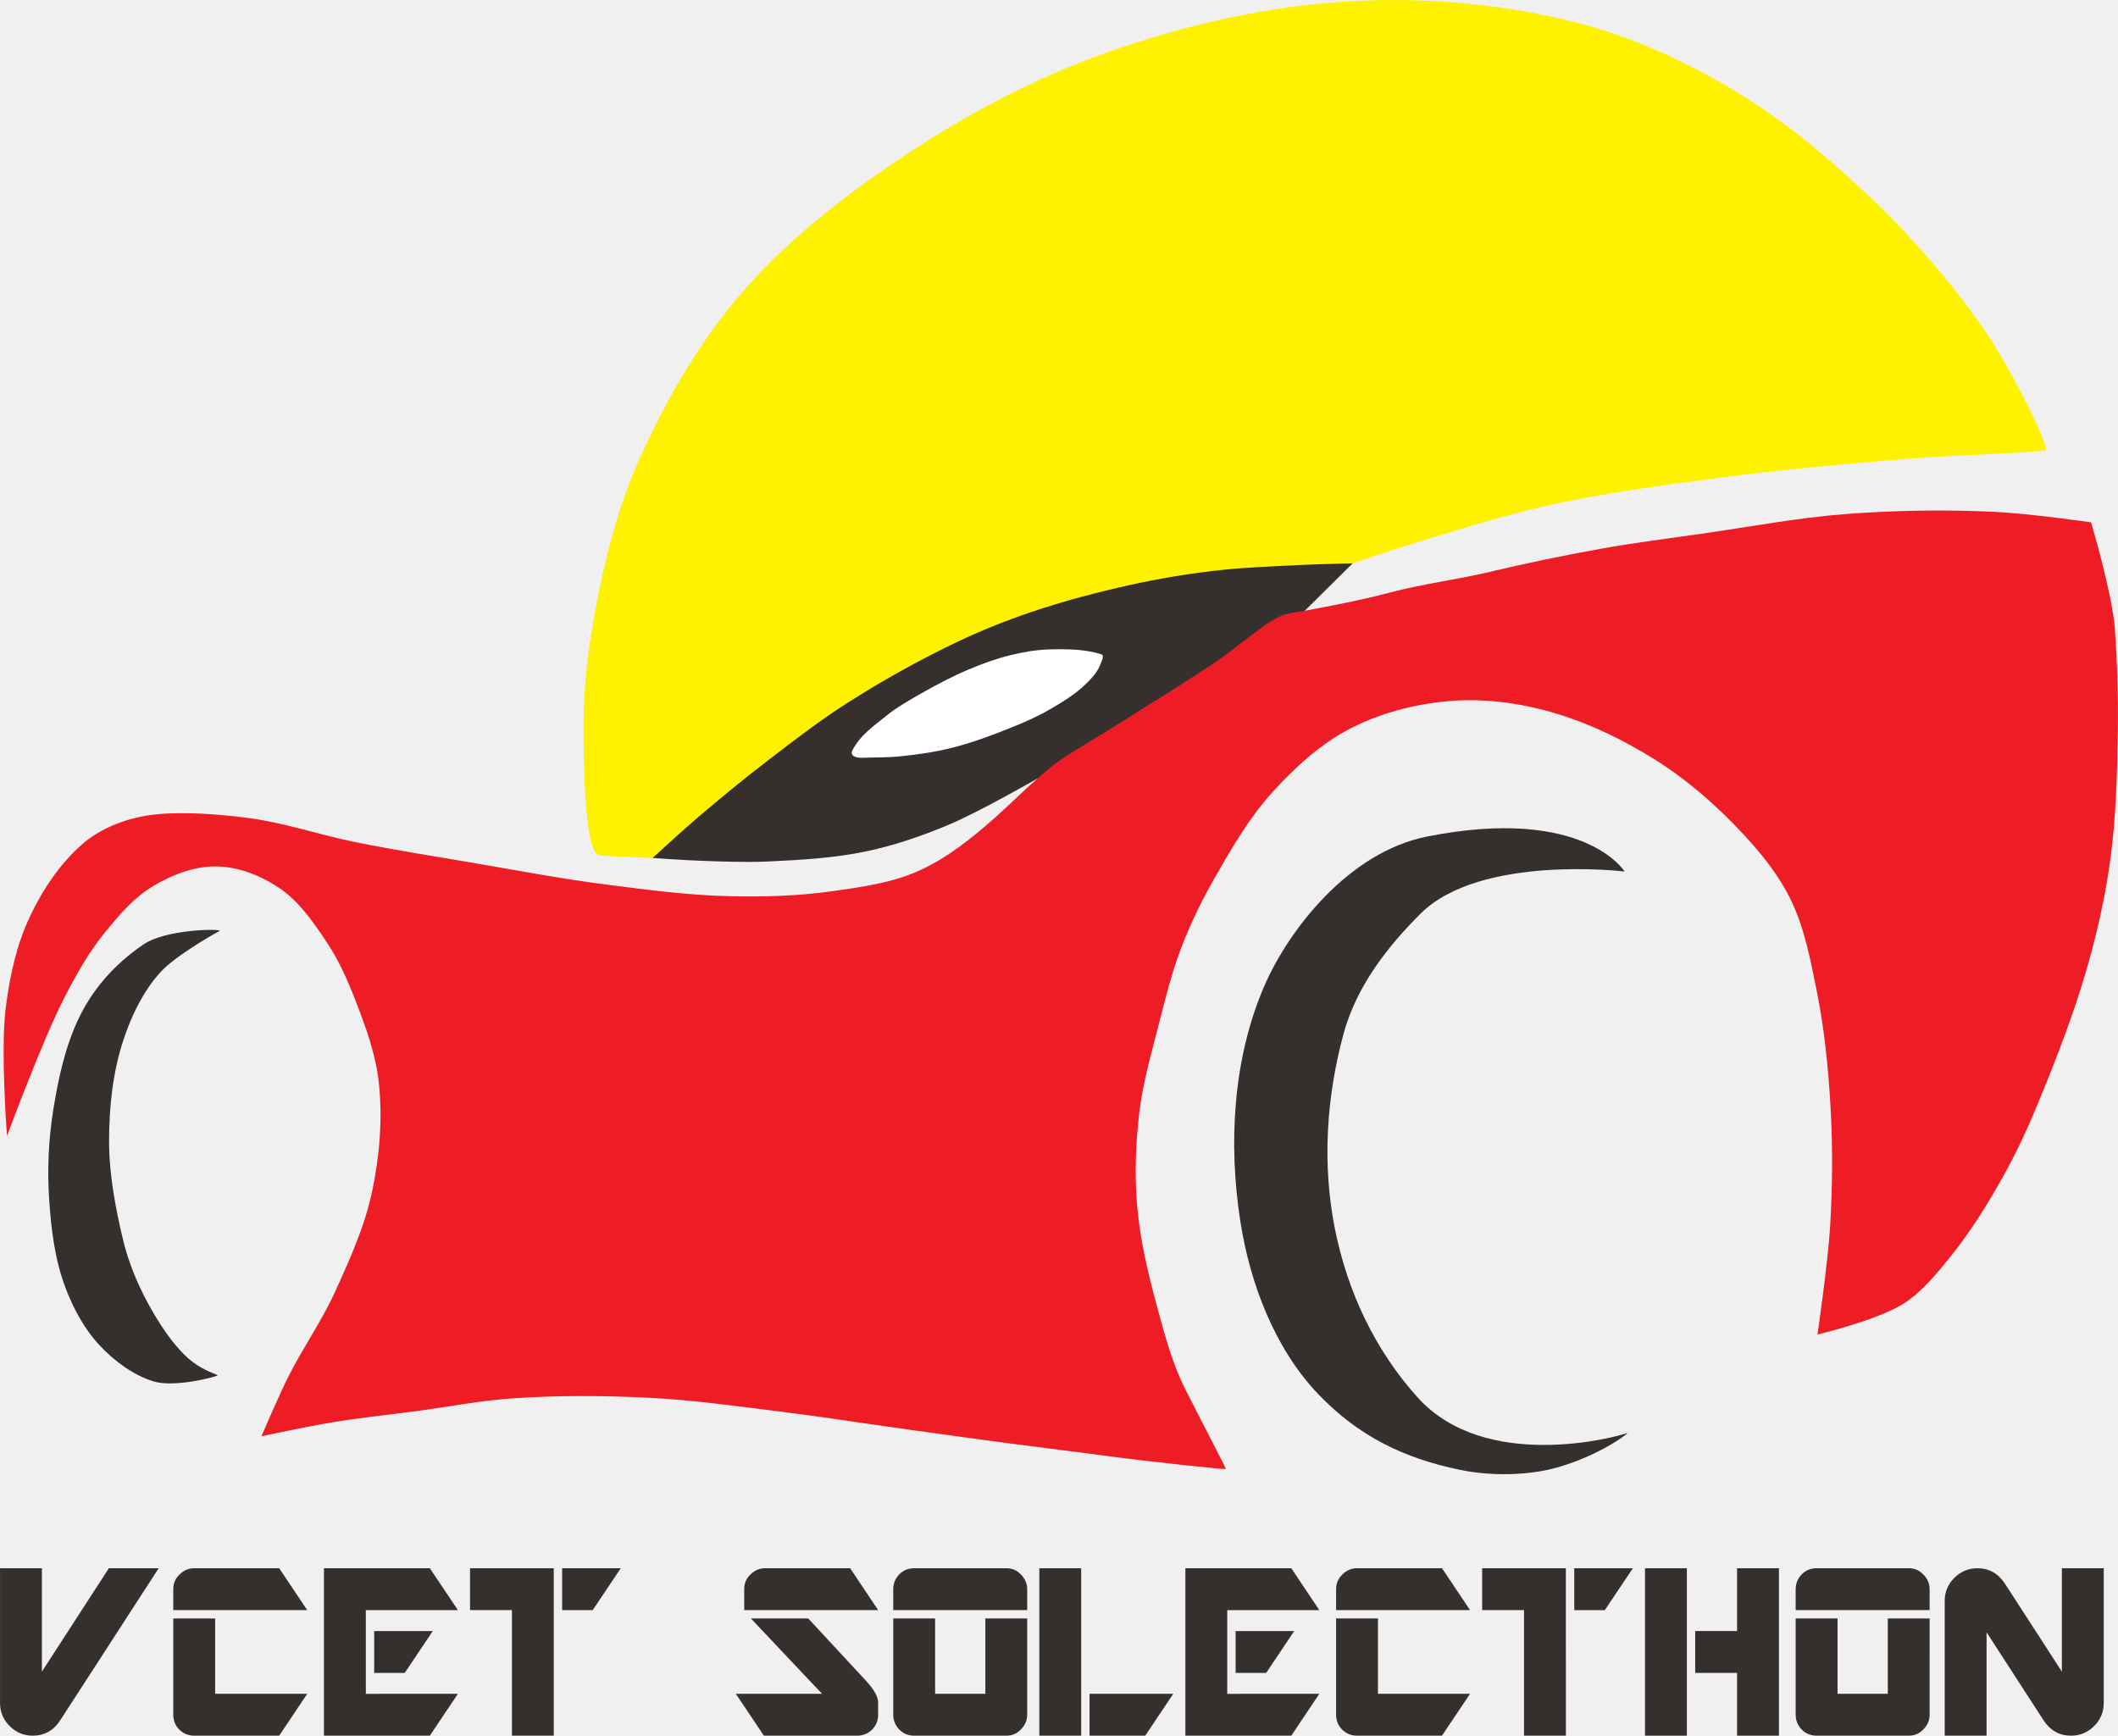
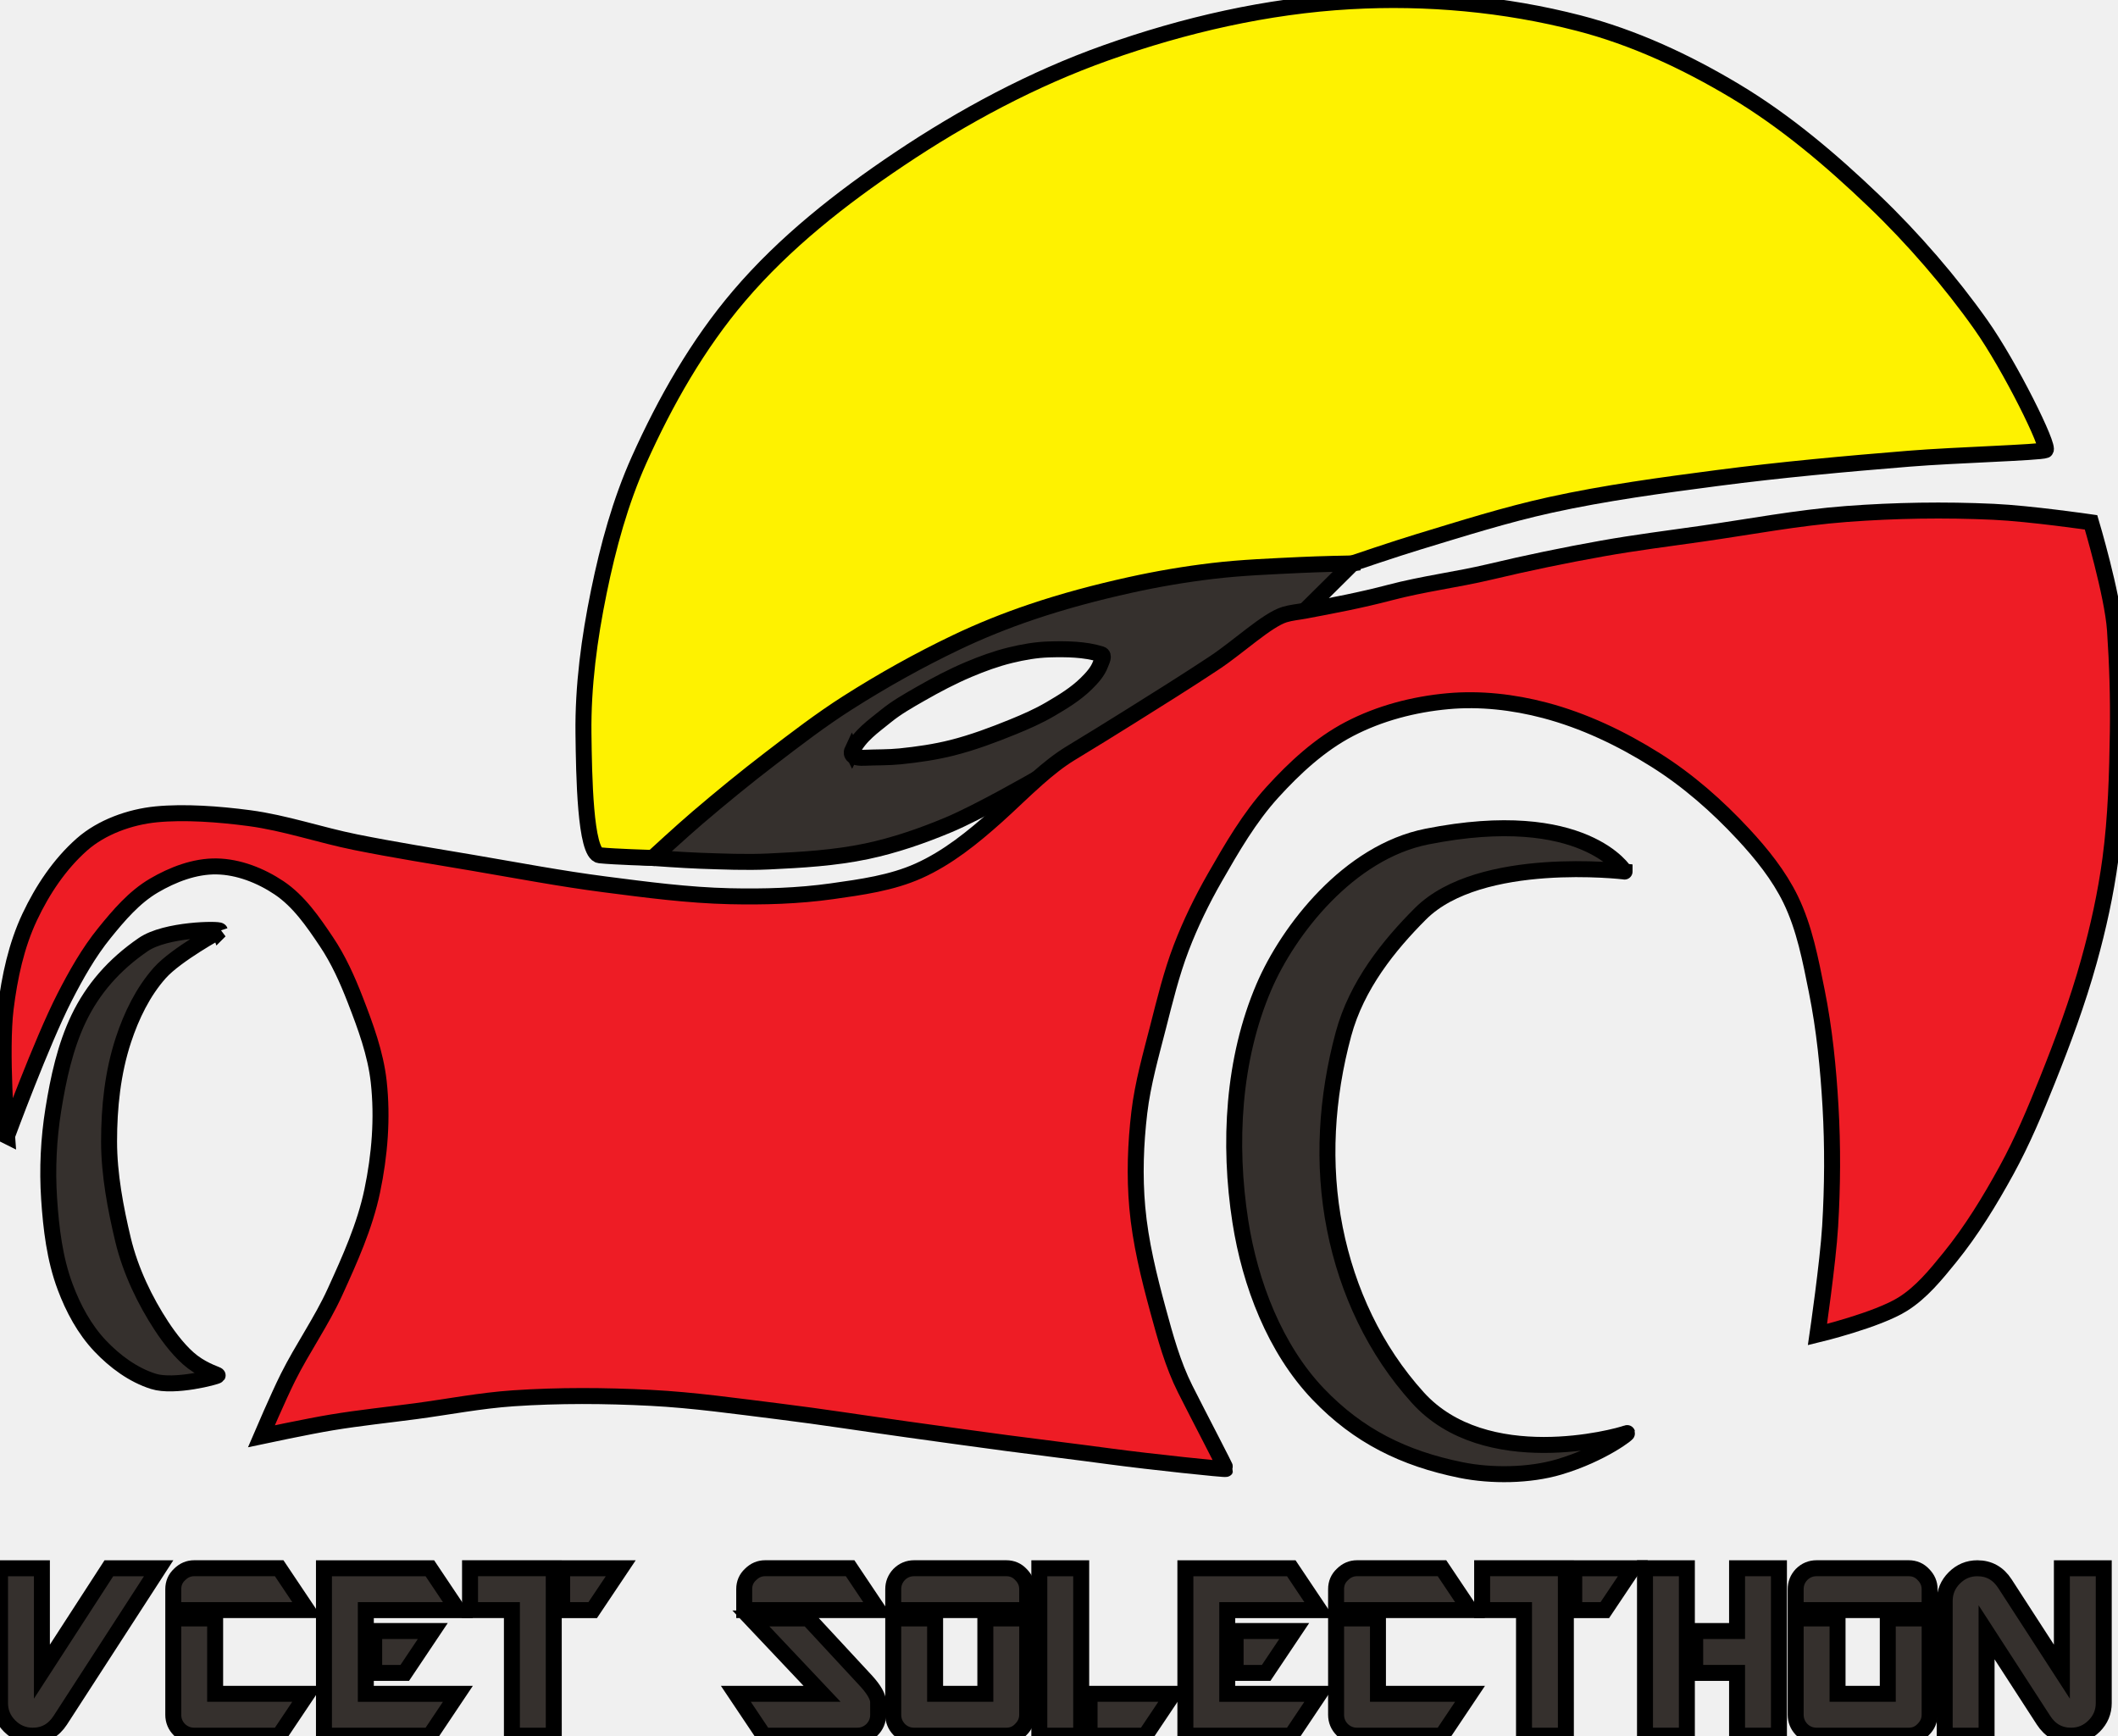
<svg xmlns="http://www.w3.org/2000/svg" width="79.559mm" height="65.194mm" viewBox="0 0 79.559 65.194" version="1.1" id="svg6879">
  <defs id="defs6873">
    <rect x="52.118" y="206.599" width="81.25" height="10.156" id="rect6907" />
  </defs>
  <g id="layer1">
-     <path style="display:inline;mix-blend-mode:normal;fill:#fef200;fill-opacity:1;fill-rule:nonzero;stroke:#000000;stroke-width:0;stroke-linecap:butt;stroke-linejoin:miter;stroke-miterlimit:4;stroke-dasharray:none;stroke-opacity:1" d="m 50.808,21.16 c 0,0 1.64,-0.556 2.469,-0.807 1.644,-0.498 3.285,-1.02 4.962,-1.388 2.068,-0.454 4.171,-0.735 6.271,-1.01 2.394,-0.313 4.799,-0.53 7.205,-0.726 1.705,-0.139 4.918,-0.229 5.121,-0.32 0.187,-0.085 -1.324,-3.149 -2.428,-4.711 -1.123,-1.59 -2.539,-3.237 -4.02,-4.654 -1.604,-1.536 -3.32,-2.992 -5.226,-4.132 -1.828,-1.094 -3.8,-2.012 -5.862,-2.544 -2.782,-0.718 -5.712,-0.983 -8.58,-0.821 -3.12,0.176 -6.229,0.89 -9.173,1.936 -2.746,0.976 -5.356,2.375 -7.776,3.999 -2.185,1.466 -4.296,3.124 -6.003,5.127 -1.561,1.831 -2.775,3.967 -3.761,6.162 -0.707,1.575 -1.165,3.262 -1.512,4.953 -0.359,1.751 -0.6,3.543 -0.578,5.33 0.019,1.537 0.062,4.515 0.61,4.572 0.548,0.057 1.987,0.1 1.987,0.1 9.64,-0.659 6.908,-6.083 26.294,-11.065 z" id="path2989-8" />
-     <path style="display:inline;fill:#35302d;fill-opacity:1;stroke:#000000;stroke-width:0;stroke-linecap:butt;stroke-linejoin:miter;stroke-miterlimit:4;stroke-dasharray:none;stroke-opacity:1" d="m 61.024,32.737 c 0.024,0.024 -1.499,-2.491 -7.425,-1.314 -2.935,0.583 -5.203,3.505 -6.121,5.644 -1.165,2.713 -1.342,5.894 -0.886,8.816 0.364,2.333 1.295,4.778 2.927,6.484 1.507,1.575 3.217,2.413 5.352,2.848 1.153,0.235 2.581,0.215 3.694,-0.115 1.638,-0.485 2.703,-1.333 2.542,-1.27 -0.395,0.153 -5.312,1.477 -7.852,-1.336 -1.608,-1.781 -2.644,-3.987 -3.113,-6.346 -0.483,-2.427 -0.318,-4.933 0.324,-7.31 0.495,-1.831 1.704,-3.33 2.892,-4.517 2.241,-2.239 7.666,-1.586 7.666,-1.586 z" id="path2970-7" />
-     <path style="display:inline;fill:#35302d;fill-opacity:1;stroke:#000000;stroke-width:0;stroke-linecap:butt;stroke-linejoin:miter;stroke-miterlimit:4;stroke-dasharray:none;stroke-opacity:1" d="m 8.259,34.96 c -0.025,-0.075 -2.03,-0.061 -2.879,0.52 -1.102,0.755 -1.897,1.676 -2.423,2.771 -0.507,1.056 -0.765,2.252 -0.953,3.42 -0.178,1.106 -0.233,2.239 -0.159,3.356 0.074,1.119 0.209,2.259 0.602,3.309 0.301,0.806 0.724,1.596 1.316,2.22 0.55,0.58 1.234,1.088 1.997,1.329 0.784,0.248 2.382,-0.174 2.415,-0.224 0.017,-0.026 -0.46,-0.145 -0.935,-0.502 -0.44,-0.331 -0.866,-0.884 -1.176,-1.357 -0.612,-0.933 -1.164,-2.067 -1.445,-3.246 -0.276,-1.157 -0.522,-2.442 -0.522,-3.681 -1.76e-4,-1.284 0.137,-2.594 0.539,-3.813 0.3,-0.909 0.733,-1.809 1.37,-2.523 0.611,-0.685 2.254,-1.58 2.254,-1.58 z" id="path2973-2" />
-     <path style="display:inline;mix-blend-mode:normal;fill:#35302d;fill-opacity:1;fill-rule:nonzero;stroke:#000000;stroke-width:0;stroke-linecap:butt;stroke-linejoin:miter;stroke-miterlimit:4;stroke-dasharray:none;stroke-opacity:1" d="m 38.97,29.242 c 0,0 -2.188,1.258 -3.349,1.743 -0.989,0.414 -2.012,0.767 -3.061,0.989 -1.209,0.255 -2.453,0.326 -3.687,0.384 -0.857,0.04 -1.716,0.002 -2.573,-0.027 -0.596,-0.021 -1.786,-0.105 -1.786,-0.105 0,0 1.115,-1.025 1.691,-1.516 0.888,-0.758 1.792,-1.498 2.719,-2.208 0.953,-0.73 1.907,-1.464 2.92,-2.108 1.307,-0.831 2.663,-1.59 4.06,-2.258 0.921,-0.441 1.873,-0.822 2.84,-1.149 1.212,-0.41 2.452,-0.738 3.702,-1.014 1.03,-0.228 2.073,-0.405 3.12,-0.529 1.092,-0.129 2.192,-0.169 3.29,-0.223 0.65,-0.032 1.952,-0.06 1.952,-0.06 l -1.799,1.783 c -0.255,6.118 -4.865,6.575 -10.039,6.299 z" id="path6832" />
-     <path style="display:inline;fill:#ffffff;fill-opacity:1;stroke:#000000;stroke-width:0;stroke-linecap:butt;stroke-linejoin:miter;stroke-miterlimit:4;stroke-dasharray:none;stroke-opacity:1" d="m 32.007,28.204 c 0,0 -0.132,0.283 0.444,0.259 0.491,-0.021 0.914,-0.008 1.368,-0.054 0.653,-0.067 1.306,-0.161 1.942,-0.321 0.784,-0.198 1.546,-0.483 2.294,-0.788 0.476,-0.194 0.95,-0.402 1.394,-0.662 0.475,-0.278 0.955,-0.569 1.348,-0.955 0.217,-0.213 0.436,-0.449 0.54,-0.735 0.043,-0.117 0.164,-0.33 0.025,-0.374 -0.611,-0.192 -1.299,-0.199 -1.952,-0.181 -0.493,0.014 -0.983,0.101 -1.462,0.218 -0.533,0.13 -1.051,0.32 -1.557,0.533 -0.625,0.264 -1.227,0.581 -1.815,0.918 -0.447,0.256 -0.901,0.512 -1.301,0.838 -0.47,0.384 -0.974,0.719 -1.267,1.306 z" id="path2985-0" />
-     <path style="display:inline;mix-blend-mode:normal;fill:#ee1c25;fill-opacity:1;fill-rule:nonzero;stroke:#000000;stroke-width:0;stroke-linecap:butt;stroke-linejoin:miter;stroke-miterlimit:4;stroke-dasharray:none;stroke-opacity:1" d="m 0.264,42.674 c 0,0 -0.248,-3.209 -0.051,-4.796 0.146,-1.176 0.399,-2.365 0.904,-3.437 0.477,-1.011 1.122,-1.982 1.96,-2.722 0.731,-0.646 1.795,-1.035 2.798,-1.132 1.053,-0.102 2.335,-0.01 3.489,0.143 1.355,0.18 2.659,0.636 3.999,0.905 1.459,0.293 2.929,0.525 4.396,0.774 1.651,0.28 3.297,0.595 4.958,0.809 1.559,0.201 3.123,0.409 4.695,0.445 1.28,0.029 2.569,-0.008 3.837,-0.186 1.105,-0.156 2.241,-0.31 3.26,-0.767 1.09,-0.489 2.043,-1.262 2.933,-2.058 0.475,-0.424 0.992,-0.938 1.527,-1.41 0.406,-0.358 0.823,-0.692 1.241,-0.946 0.816,-0.495 1.517,-0.927 2.27,-1.399 1.055,-0.661 2.111,-1.32 3.148,-2.008 0.884,-0.586 1.966,-1.602 2.622,-1.804 0.246,-0.075 0.505,-0.096 0.757,-0.143 1.059,-0.199 2.116,-0.399 3.178,-0.679 1.29,-0.34 2.535,-0.488 3.773,-0.782 1.403,-0.334 2.816,-0.627 4.236,-0.88 1.23,-0.219 2.47,-0.375 3.706,-0.551 1.818,-0.259 3.628,-0.606 5.459,-0.744 1.836,-0.138 3.684,-0.167 5.523,-0.082 1.384,0.064 3.665,0.396 3.665,0.396 0,0 0.808,2.708 0.899,4.046 0.086,1.267 0.126,2.538 0.107,3.808 -0.024,1.601 -0.068,3.208 -0.28,4.795 -0.173,1.294 -0.455,2.576 -0.806,3.834 -0.425,1.528 -0.978,3.021 -1.568,4.493 -0.459,1.145 -0.938,2.287 -1.532,3.369 -0.625,1.139 -1.307,2.259 -2.127,3.268 -0.521,0.641 -1.059,1.307 -1.758,1.747 -0.962,0.607 -3.212,1.148 -3.212,1.148 0,0 0.394,-2.704 0.476,-4.067 0.09,-1.497 0.1,-3.001 0.014,-4.498 -0.084,-1.452 -0.229,-2.908 -0.516,-4.334 -0.235,-1.17 -0.46,-2.369 -0.981,-3.443 -0.442,-0.908 -1.091,-1.713 -1.778,-2.453 -0.979,-1.055 -2.08,-2.022 -3.299,-2.788 -1.287,-0.809 -2.691,-1.478 -4.161,-1.865 -1.178,-0.31 -2.424,-0.452 -3.637,-0.342 -1.279,0.116 -2.569,0.452 -3.707,1.047 -1.103,0.577 -2.047,1.451 -2.885,2.372 -0.866,0.952 -1.52,2.084 -2.16,3.201 -0.485,0.847 -0.916,1.73 -1.265,2.642 -0.369,0.965 -0.613,1.973 -0.869,2.974 -0.271,1.06 -0.575,2.119 -0.705,3.206 -0.141,1.182 -0.183,2.386 -0.077,3.572 0.117,1.312 0.436,2.601 0.782,3.872 0.273,1.003 0.55,2.018 1.016,2.947 0.526,1.047 1.542,2.978 1.527,3.006 -0.015,0.028 -2.858,-0.272 -4.313,-0.468 -1.31,-0.177 -2.623,-0.334 -3.934,-0.508 -1.235,-0.164 -2.469,-0.337 -3.703,-0.508 -1.609,-0.223 -3.214,-0.478 -4.827,-0.677 -1.606,-0.198 -3.211,-0.428 -4.827,-0.511 -1.718,-0.088 -3.444,-0.099 -5.159,0.017 -1.232,0.083 -2.449,0.322 -3.673,0.485 -1.048,0.139 -2.1,0.248 -3.143,0.42 -0.887,0.146 -2.647,0.521 -2.647,0.521 0,0 0.637,-1.489 0.999,-2.213 0.545,-1.09 1.257,-2.094 1.763,-3.203 0.56,-1.228 1.124,-2.478 1.401,-3.799 0.281,-1.34 0.395,-2.739 0.244,-4.1 -0.117,-1.061 -0.497,-2.083 -0.883,-3.079 -0.294,-0.758 -0.631,-1.511 -1.085,-2.186 -0.5,-0.746 -1.033,-1.524 -1.78,-2.023 -0.687,-0.459 -1.52,-0.788 -2.346,-0.801 -0.819,-0.013 -1.644,0.306 -2.35,0.72 -0.74,0.434 -1.318,1.114 -1.858,1.78 -0.595,0.734 -1.064,1.569 -1.496,2.41 -0.86,1.675 -2.166,5.219 -2.166,5.219 z" id="path6834" />
-     <g aria-label="VCET SOLECTHON" transform="matrix(1.151364,0,0,1.151364,-60.24168,-181.0603)" id="text6905" style="font-style:normal;font-variant:normal;font-weight:normal;font-stretch:normal;font-size:8.467px;line-height:1.25;font-family:Gravicon;-inkscape-font-specification:'Gravicon, Normal';font-variant-ligatures:normal;font-variant-caps:normal;font-variant-numeric:normal;font-variant-east-asian:normal;white-space:pre;shape-inside:url(#rect6907);fill:#35302d;fill-opacity:1;stroke:#000000;stroke-width:0;stroke-miterlimit:4;stroke-dasharray:none;stroke-opacity:1">
-       <path d="m 57.498,208.419 -3.209,4.957 q -0.328,0.505 -0.901,0.505 -0.437,0 -0.751,-0.314 -0.314,-0.314 -0.314,-0.751 v -4.397 h 1.366 v 3.373 l 2.185,-3.373 z" style="font-style:normal;font-variant:normal;font-weight:normal;font-stretch:normal;font-size:8.467px;font-family:Gravicon;-inkscape-font-specification:'Gravicon, Normal';font-variant-ligatures:normal;font-variant-caps:normal;font-variant-numeric:normal;font-variant-east-asian:normal;fill:#35302d;fill-opacity:1;stroke:#000000;stroke-width:0;stroke-miterlimit:4;stroke-dasharray:none;stroke-opacity:1" id="path7472" />
-       <path d="m 62.345,209.784 h -4.37 v -0.683 q 0,-0.287 0.205,-0.478 0.205,-0.205 0.478,-0.205 h 2.772 z m 0,2.731 -0.915,1.366 h -2.772 q -0.273,0 -0.478,-0.191 -0.205,-0.205 -0.205,-0.492 v -3.141 h 1.366 v 2.458 z" style="font-style:normal;font-variant:normal;font-weight:normal;font-stretch:normal;font-size:8.467px;font-family:Gravicon;-inkscape-font-specification:'Gravicon, Normal';font-variant-ligatures:normal;font-variant-caps:normal;font-variant-numeric:normal;font-variant-east-asian:normal;fill:#35302d;fill-opacity:1;stroke:#000000;stroke-width:0;stroke-miterlimit:4;stroke-dasharray:none;stroke-opacity:1" id="path7474" />
-       <path d="m 66.442,210.467 -0.915,1.366 h -0.997 v -1.366 z m 0.819,2.048 -0.915,1.366 h -3.455 v -5.462 h 3.455 l 0.915,1.366 H 64.257 v 2.731 z" style="font-style:normal;font-variant:normal;font-weight:normal;font-stretch:normal;font-size:8.467px;font-family:Gravicon;-inkscape-font-specification:'Gravicon, Normal';font-variant-ligatures:normal;font-variant-caps:normal;font-variant-numeric:normal;font-variant-east-asian:normal;fill:#35302d;fill-opacity:1;stroke:#000000;stroke-width:0;stroke-miterlimit:4;stroke-dasharray:none;stroke-opacity:1" id="path7476" />
-       <path d="m 72.574,208.419 -0.915,1.366 h -0.997 v -1.366 z m -2.185,5.462 h -1.366 v -4.097 h -1.366 v -1.366 h 2.731 z" style="font-style:normal;font-variant:normal;font-weight:normal;font-stretch:normal;font-size:8.467px;font-family:Gravicon;-inkscape-font-specification:'Gravicon, Normal';font-variant-ligatures:normal;font-variant-caps:normal;font-variant-numeric:normal;font-variant-east-asian:normal;fill:#35302d;fill-opacity:1;stroke:#000000;stroke-width:0;stroke-miterlimit:4;stroke-dasharray:none;stroke-opacity:1" id="path7478" />
-       <path d="m 80.972,209.784 h -4.37 v -0.683 q 0,-0.287 0.205,-0.478 0.205,-0.205 0.478,-0.205 h 2.772 z m 0,3.414 q 0,0.287 -0.205,0.492 -0.205,0.191 -0.478,0.191 h -3.045 l -0.915,-1.366 h 2.813 l -2.322,-2.458 h 1.871 l 1.898,2.048 q 0.382,0.423 0.382,0.683 z" style="font-style:normal;font-variant:normal;font-weight:normal;font-stretch:normal;font-size:8.467px;font-family:Gravicon;-inkscape-font-specification:'Gravicon, Normal';font-variant-ligatures:normal;font-variant-caps:normal;font-variant-numeric:normal;font-variant-east-asian:normal;fill:#35302d;fill-opacity:1;stroke:#000000;stroke-width:0;stroke-miterlimit:4;stroke-dasharray:none;stroke-opacity:1" id="path7480" />
-       <path d="m 85.834,209.784 h -4.37 v -0.683 q 0,-0.273 0.191,-0.478 0.205,-0.205 0.492,-0.205 h 3.004 q 0.287,0 0.478,0.205 0.205,0.205 0.205,0.478 z m 0,3.414 q 0,0.273 -0.205,0.478 -0.191,0.205 -0.478,0.205 H 82.147 q -0.287,0 -0.492,-0.205 -0.191,-0.205 -0.191,-0.478 v -3.141 h 1.366 v 2.458 h 1.639 v -2.458 h 1.366 z" style="font-style:normal;font-variant:normal;font-weight:normal;font-stretch:normal;font-size:8.467px;font-family:Gravicon;-inkscape-font-specification:'Gravicon, Normal';font-variant-ligatures:normal;font-variant-caps:normal;font-variant-numeric:normal;font-variant-east-asian:normal;fill:#35302d;fill-opacity:1;stroke:#000000;stroke-width:0;stroke-miterlimit:4;stroke-dasharray:none;stroke-opacity:1" id="path7482" />
-       <path d="m 90.6,212.515 -0.915,1.366 h -1.816 v -1.366 z m -3.004,1.366 h -1.366 v -5.462 h 1.366 z" style="font-style:normal;font-variant:normal;font-weight:normal;font-stretch:normal;font-size:8.467px;font-family:Gravicon;-inkscape-font-specification:'Gravicon, Normal';font-variant-ligatures:normal;font-variant-caps:normal;font-variant-numeric:normal;font-variant-east-asian:normal;fill:#35302d;fill-opacity:1;stroke:#000000;stroke-width:0;stroke-miterlimit:4;stroke-dasharray:none;stroke-opacity:1" id="path7484" />
-       <path d="m 94.546,210.467 -0.915,1.366 h -0.997 v -1.366 z m 0.819,2.048 -0.915,1.366 h -3.455 v -5.462 h 3.455 l 0.915,1.366 h -3.004 v 2.731 z" style="font-style:normal;font-variant:normal;font-weight:normal;font-stretch:normal;font-size:8.467px;font-family:Gravicon;-inkscape-font-specification:'Gravicon, Normal';font-variant-ligatures:normal;font-variant-caps:normal;font-variant-numeric:normal;font-variant-east-asian:normal;fill:#35302d;fill-opacity:1;stroke:#000000;stroke-width:0;stroke-miterlimit:4;stroke-dasharray:none;stroke-opacity:1" id="path7486" />
-       <path d="m 100.282,209.784 h -4.37 v -0.683 q 0,-0.287 0.205,-0.478 0.205,-0.205 0.478,-0.205 h 2.772 z m 0,2.731 -0.915,1.366 h -2.772 q -0.273,0 -0.478,-0.191 -0.205,-0.205 -0.205,-0.492 v -3.141 h 1.366 v 2.458 z" style="font-style:normal;font-variant:normal;font-weight:normal;font-stretch:normal;font-size:8.467px;font-family:Gravicon;-inkscape-font-specification:'Gravicon, Normal';font-variant-ligatures:normal;font-variant-caps:normal;font-variant-numeric:normal;font-variant-east-asian:normal;fill:#35302d;fill-opacity:1;stroke:#000000;stroke-width:0;stroke-miterlimit:4;stroke-dasharray:none;stroke-opacity:1" id="path7488" />
-       <path d="m 105.594,208.419 -0.915,1.366 h -0.997 v -1.366 z m -2.185,5.462 h -1.366 v -4.097 h -1.366 v -1.366 h 2.731 z" style="font-style:normal;font-variant:normal;font-weight:normal;font-stretch:normal;font-size:8.467px;font-family:Gravicon;-inkscape-font-specification:'Gravicon, Normal';font-variant-ligatures:normal;font-variant-caps:normal;font-variant-numeric:normal;font-variant-east-asian:normal;fill:#35302d;fill-opacity:1;stroke:#000000;stroke-width:0;stroke-miterlimit:4;stroke-dasharray:none;stroke-opacity:1" id="path7490" />
-       <path d="m 110.36,213.881 h -1.366 v -2.048 h -1.366 v -1.366 h 1.366 v -2.048 h 1.366 z m -3.004,0 h -1.366 v -5.462 h 1.366 z" style="font-style:normal;font-variant:normal;font-weight:normal;font-stretch:normal;font-size:8.467px;font-family:Gravicon;-inkscape-font-specification:'Gravicon, Normal';font-variant-ligatures:normal;font-variant-caps:normal;font-variant-numeric:normal;font-variant-east-asian:normal;fill:#35302d;fill-opacity:1;stroke:#000000;stroke-width:0;stroke-miterlimit:4;stroke-dasharray:none;stroke-opacity:1" id="path7492" />
-       <path d="m 115.276,209.784 h -4.37 v -0.683 q 0,-0.273 0.191,-0.478 0.205,-0.205 0.492,-0.205 h 3.004 q 0.287,0 0.478,0.205 0.205,0.205 0.205,0.478 z m 0,3.414 q 0,0.273 -0.205,0.478 -0.191,0.205 -0.478,0.205 h -3.004 q -0.287,0 -0.492,-0.205 -0.191,-0.205 -0.191,-0.478 v -3.141 h 1.366 v 2.458 h 1.639 v -2.458 h 1.366 z" style="font-style:normal;font-variant:normal;font-weight:normal;font-stretch:normal;font-size:8.467px;font-family:Gravicon;-inkscape-font-specification:'Gravicon, Normal';font-variant-ligatures:normal;font-variant-caps:normal;font-variant-numeric:normal;font-variant-east-asian:normal;fill:#35302d;fill-opacity:1;stroke:#000000;stroke-width:0;stroke-miterlimit:4;stroke-dasharray:none;stroke-opacity:1" id="path7494" />
-       <path d="m 120.957,212.816 q 0,0.437 -0.314,0.751 -0.314,0.314 -0.751,0.314 -0.574,0 -0.901,-0.505 l -1.857,-2.868 v 3.373 h -1.366 v -4.397 q 0,-0.437 0.314,-0.751 0.314,-0.314 0.751,-0.314 0.574,0 0.901,0.505 l 1.857,2.868 v -3.373 h 1.366 z" style="font-style:normal;font-variant:normal;font-weight:normal;font-stretch:normal;font-size:8.467px;font-family:Gravicon;-inkscape-font-specification:'Gravicon, Normal';font-variant-ligatures:normal;font-variant-caps:normal;font-variant-numeric:normal;font-variant-east-asian:normal;fill:#35302d;fill-opacity:1;stroke:#000000;stroke-width:0;stroke-miterlimit:4;stroke-dasharray:none;stroke-opacity:1" id="path7496" />
+     <path style="display:inline;mix-blend-mode:normal;fill:#fef200;fill-opacity:1;fill-rule:nonzero;stroke:#000000;stroke-width:0.6;stroke-linecap:butt;stroke-linejoin:miter;stroke-miterlimit:4;stroke-dasharray:none;stroke-opacity:1" d="m 50.808,21.16 c 0,0 1.64,-0.556 2.469,-0.807 1.644,-0.498 3.285,-1.02 4.962,-1.388 2.068,-0.454 4.171,-0.735 6.271,-1.01 2.394,-0.313 4.799,-0.53 7.205,-0.726 1.705,-0.139 4.918,-0.229 5.121,-0.32 0.187,-0.085 -1.324,-3.149 -2.428,-4.711 -1.123,-1.59 -2.539,-3.237 -4.02,-4.654 -1.604,-1.536 -3.32,-2.992 -5.226,-4.132 -1.828,-1.094 -3.8,-2.012 -5.862,-2.544 -2.782,-0.718 -5.712,-0.983 -8.58,-0.821 -3.12,0.176 -6.229,0.89 -9.173,1.936 -2.746,0.976 -5.356,2.375 -7.776,3.999 -2.185,1.466 -4.296,3.124 -6.003,5.127 -1.561,1.831 -2.775,3.967 -3.761,6.162 -0.707,1.575 -1.165,3.262 -1.512,4.953 -0.359,1.751 -0.6,3.543 -0.578,5.33 0.019,1.537 0.062,4.515 0.61,4.572 0.548,0.057 1.987,0.1 1.987,0.1 9.444,-6.087 7.113,-8.321 26.294,-11.065 z" id="path2989-8" />
+     <path style="display:inline;fill:#35302d;fill-opacity:1;stroke:#000000;stroke-width:0.6;stroke-linecap:butt;stroke-linejoin:miter;stroke-miterlimit:4;stroke-dasharray:none;stroke-opacity:1" d="m 61.024,32.737 c 0.024,0.024 -1.499,-2.491 -7.425,-1.314 -2.935,0.583 -5.203,3.505 -6.121,5.644 -1.165,2.713 -1.342,5.894 -0.886,8.816 0.364,2.333 1.295,4.778 2.927,6.484 1.507,1.575 3.217,2.413 5.352,2.848 1.153,0.235 2.581,0.215 3.694,-0.115 1.638,-0.485 2.703,-1.333 2.542,-1.27 -0.395,0.153 -5.312,1.477 -7.852,-1.336 -1.608,-1.781 -2.644,-3.987 -3.113,-6.346 -0.483,-2.427 -0.318,-4.933 0.324,-7.31 0.495,-1.831 1.704,-3.33 2.892,-4.517 2.241,-2.239 7.666,-1.586 7.666,-1.586 z" id="path2970-7" />
+     <path style="display:inline;fill:#35302d;fill-opacity:1;stroke:#000000;stroke-width:0.6;stroke-linecap:butt;stroke-linejoin:miter;stroke-miterlimit:4;stroke-dasharray:none;stroke-opacity:1" d="m 8.259,34.96 c -0.025,-0.075 -2.03,-0.061 -2.879,0.52 -1.102,0.755 -1.897,1.676 -2.423,2.771 -0.507,1.056 -0.765,2.252 -0.953,3.42 -0.178,1.106 -0.233,2.239 -0.159,3.356 0.074,1.119 0.209,2.259 0.602,3.309 0.301,0.806 0.724,1.596 1.316,2.22 0.55,0.58 1.234,1.088 1.997,1.329 0.784,0.248 2.382,-0.174 2.415,-0.224 0.017,-0.026 -0.46,-0.145 -0.935,-0.502 -0.44,-0.331 -0.866,-0.884 -1.176,-1.357 -0.612,-0.933 -1.164,-2.067 -1.445,-3.246 -0.276,-1.157 -0.522,-2.442 -0.522,-3.681 -1.76e-4,-1.284 0.137,-2.594 0.539,-3.813 0.3,-0.909 0.733,-1.809 1.37,-2.523 0.611,-0.685 2.254,-1.58 2.254,-1.58 z" id="path2973-2" />
+     <path id="path2985-0" style="display:inline;fill:#35302d;fill-opacity:1;stroke:#000000;stroke-width:0.6;stroke-linecap:butt;stroke-linejoin:miter;stroke-miterlimit:4;stroke-dasharray:none;stroke-opacity:1;fill-rule:nonzero" d="m 32.007,28.204 c 0,0 -0.132,0.283 0.444,0.259 0.491,-0.021 0.914,-0.008 1.368,-0.054 0.653,-0.067 1.306,-0.161 1.942,-0.321 0.784,-0.198 1.546,-0.483 2.294,-0.788 0.476,-0.194 0.95,-0.402 1.394,-0.662 0.475,-0.278 0.955,-0.569 1.348,-0.955 0.217,-0.213 0.436,-0.449 0.54,-0.735 0.043,-0.117 0.164,-0.33 0.025,-0.374 -0.611,-0.192 -1.299,-0.199 -1.952,-0.181 -0.493,0.014 -0.983,0.101 -1.462,0.218 -0.533,0.13 -1.051,0.32 -1.557,0.533 -0.625,0.264 -1.227,0.581 -1.815,0.918 -0.447,0.256 -0.901,0.512 -1.301,0.838 -0.47,0.384 -0.974,0.719 -1.267,1.306 z m 6.964,1.038 c 0,0 -2.188,1.258 -3.349,1.743 -0.989,0.414 -2.012,0.767 -3.061,0.989 -1.209,0.255 -2.453,0.326 -3.687,0.384 -0.857,0.04 -1.716,0.002 -2.573,-0.027 -0.596,-0.021 -1.786,-0.105 -1.786,-0.105 0,0 1.115,-1.025 1.691,-1.516 0.888,-0.758 1.792,-1.498 2.719,-2.208 0.953,-0.73 1.907,-1.464 2.92,-2.108 1.307,-0.831 2.663,-1.59 4.06,-2.258 0.921,-0.441 1.873,-0.822 2.84,-1.149 1.212,-0.41 2.452,-0.738 3.702,-1.014 1.03,-0.228 2.073,-0.405 3.12,-0.529 1.092,-0.129 2.192,-0.169 3.29,-0.223 0.65,-0.032 1.952,-0.06 1.952,-0.06 l -1.799,1.783 c -0.255,6.118 -4.865,6.575 -10.039,6.299 z" />
+     <path style="display:inline;mix-blend-mode:normal;fill:#ee1c25;fill-opacity:1;fill-rule:nonzero;stroke:#000000;stroke-width:0.6;stroke-linecap:butt;stroke-linejoin:miter;stroke-miterlimit:4;stroke-dasharray:none;stroke-opacity:1" d="m 0.264,42.674 c 0,0 -0.248,-3.209 -0.051,-4.796 0.146,-1.176 0.399,-2.365 0.904,-3.437 0.477,-1.011 1.122,-1.982 1.96,-2.722 0.731,-0.646 1.795,-1.035 2.798,-1.132 1.053,-0.102 2.335,-0.01 3.489,0.143 1.355,0.18 2.659,0.636 3.999,0.905 1.459,0.293 2.929,0.525 4.396,0.774 1.651,0.28 3.297,0.595 4.958,0.809 1.559,0.201 3.123,0.409 4.695,0.445 1.28,0.029 2.569,-0.008 3.837,-0.186 1.105,-0.156 2.241,-0.31 3.26,-0.767 1.09,-0.489 2.043,-1.262 2.933,-2.058 0.475,-0.424 0.992,-0.938 1.527,-1.41 0.406,-0.358 0.823,-0.692 1.241,-0.946 0.816,-0.495 1.517,-0.927 2.27,-1.399 1.055,-0.661 2.111,-1.32 3.148,-2.008 0.884,-0.586 1.966,-1.602 2.622,-1.804 0.246,-0.075 0.505,-0.096 0.757,-0.143 1.059,-0.199 2.116,-0.399 3.178,-0.679 1.29,-0.34 2.535,-0.488 3.773,-0.782 1.403,-0.334 2.816,-0.627 4.236,-0.88 1.23,-0.219 2.47,-0.375 3.706,-0.551 1.818,-0.259 3.628,-0.606 5.459,-0.744 1.836,-0.138 3.684,-0.167 5.523,-0.082 1.384,0.064 3.665,0.396 3.665,0.396 0,0 0.808,2.708 0.899,4.046 0.086,1.267 0.126,2.538 0.107,3.808 -0.024,1.601 -0.068,3.208 -0.28,4.795 -0.173,1.294 -0.455,2.576 -0.806,3.834 -0.425,1.528 -0.978,3.021 -1.568,4.493 -0.459,1.145 -0.938,2.287 -1.532,3.369 -0.625,1.139 -1.307,2.259 -2.127,3.268 -0.521,0.641 -1.059,1.307 -1.758,1.747 -0.962,0.607 -3.212,1.148 -3.212,1.148 0,0 0.394,-2.704 0.476,-4.067 0.09,-1.497 0.1,-3.001 0.014,-4.498 -0.084,-1.452 -0.229,-2.908 -0.516,-4.334 -0.235,-1.17 -0.46,-2.369 -0.981,-3.443 -0.442,-0.908 -1.091,-1.713 -1.778,-2.453 -0.979,-1.055 -2.08,-2.022 -3.299,-2.788 -1.287,-0.809 -2.691,-1.478 -4.161,-1.865 -1.178,-0.31 -2.424,-0.452 -3.637,-0.342 -1.279,0.116 -2.569,0.452 -3.707,1.047 -1.103,0.577 -2.047,1.451 -2.885,2.372 -0.866,0.952 -1.52,2.084 -2.16,3.201 -0.485,0.847 -0.916,1.73 -1.265,2.642 -0.369,0.965 -0.613,1.973 -0.869,2.974 -0.271,1.06 -0.575,2.119 -0.705,3.206 -0.141,1.182 -0.183,2.386 -0.077,3.572 0.117,1.312 0.436,2.601 0.782,3.872 0.273,1.003 0.55,2.018 1.016,2.947 0.526,1.047 1.542,2.978 1.527,3.006 -0.015,0.028 -2.858,-0.272 -4.313,-0.468 -1.31,-0.177 -2.623,-0.334 -3.934,-0.508 -1.235,-0.164 -2.469,-0.337 -3.703,-0.508 -1.609,-0.223 -3.214,-0.478 -4.827,-0.677 -1.606,-0.198 -3.211,-0.428 -4.827,-0.511 -1.718,-0.088 -3.444,-0.099 -5.159,0.017 -1.232,0.083 -2.449,0.322 -3.673,0.485 -1.048,0.139 -2.1,0.248 -3.143,0.42 -0.887,0.146 -2.647,0.521 -2.647,0.521 0,0 0.637,-1.489 0.999,-2.213 0.545,-1.09 1.257,-2.094 1.763,-3.203 0.56,-1.228 1.124,-2.478 1.401,-3.799 0.281,-1.34 0.395,-2.739 0.244,-4.1 -0.117,-1.061 -0.497,-2.083 -0.883,-3.079 -0.294,-0.758 -0.631,-1.511 -1.085,-2.186 -0.5,-0.746 -1.033,-1.524 -1.78,-2.023 -0.687,-0.459 -1.52,-0.788 -2.346,-0.801 -0.819,-0.013 -1.644,0.306 -2.35,0.72 -0.74,0.434 -1.318,1.114 -1.858,1.78 -0.595,0.734 -1.064,1.569 -1.496,2.41 -0.86,1.675 -2.166,5.219 -2.166,5.219 z" id="path6834" />
+     <g aria-label="VCET SOLECTHON" transform="matrix(1.151364,0,0,1.151364,-60.24168,-181.0603)" id="text6905" style="font-style:normal;font-variant:normal;font-weight:normal;font-stretch:normal;font-size:8.467px;line-height:1.25;font-family:Gravicon;-inkscape-font-specification:'Gravicon, Normal';font-variant-ligatures:normal;font-variant-caps:normal;font-variant-numeric:normal;font-variant-east-asian:normal;white-space:pre;shape-inside:url(#rect6907);fill:#35302d;fill-opacity:1;stroke:#000000;stroke-width:0.521;stroke-miterlimit:4;stroke-dasharray:none;stroke-opacity:1">
+       <path d="m 57.498,208.419 -3.209,4.957 q -0.328,0.505 -0.901,0.505 -0.437,0 -0.751,-0.314 -0.314,-0.314 -0.314,-0.751 v -4.397 h 1.366 v 3.373 l 2.185,-3.373 z" style="font-style:normal;font-variant:normal;font-weight:normal;font-stretch:normal;font-size:8.467px;font-family:Gravicon;-inkscape-font-specification:'Gravicon, Normal';font-variant-ligatures:normal;font-variant-caps:normal;font-variant-numeric:normal;font-variant-east-asian:normal;fill:#35302d;fill-opacity:1;stroke:#000000;stroke-width:0.521;stroke-miterlimit:4;stroke-dasharray:none;stroke-opacity:1" id="path7472" />
+       <path d="m 62.345,209.784 h -4.37 v -0.683 q 0,-0.287 0.205,-0.478 0.205,-0.205 0.478,-0.205 h 2.772 z m 0,2.731 -0.915,1.366 h -2.772 q -0.273,0 -0.478,-0.191 -0.205,-0.205 -0.205,-0.492 v -3.141 h 1.366 v 2.458 z" style="font-style:normal;font-variant:normal;font-weight:normal;font-stretch:normal;font-size:8.467px;font-family:Gravicon;-inkscape-font-specification:'Gravicon, Normal';font-variant-ligatures:normal;font-variant-caps:normal;font-variant-numeric:normal;font-variant-east-asian:normal;fill:#35302d;fill-opacity:1;stroke:#000000;stroke-width:0.521;stroke-miterlimit:4;stroke-dasharray:none;stroke-opacity:1" id="path7474" />
+       <path d="m 66.442,210.467 -0.915,1.366 h -0.997 v -1.366 z m 0.819,2.048 -0.915,1.366 h -3.455 v -5.462 h 3.455 l 0.915,1.366 H 64.257 v 2.731 z" style="font-style:normal;font-variant:normal;font-weight:normal;font-stretch:normal;font-size:8.467px;font-family:Gravicon;-inkscape-font-specification:'Gravicon, Normal';font-variant-ligatures:normal;font-variant-caps:normal;font-variant-numeric:normal;font-variant-east-asian:normal;fill:#35302d;fill-opacity:1;stroke:#000000;stroke-width:0.521;stroke-miterlimit:4;stroke-dasharray:none;stroke-opacity:1" id="path7476" />
+       <path d="m 72.574,208.419 -0.915,1.366 h -0.997 v -1.366 z m -2.185,5.462 h -1.366 v -4.097 h -1.366 v -1.366 h 2.731 z" style="font-style:normal;font-variant:normal;font-weight:normal;font-stretch:normal;font-size:8.467px;font-family:Gravicon;-inkscape-font-specification:'Gravicon, Normal';font-variant-ligatures:normal;font-variant-caps:normal;font-variant-numeric:normal;font-variant-east-asian:normal;fill:#35302d;fill-opacity:1;stroke:#000000;stroke-width:0.521;stroke-miterlimit:4;stroke-dasharray:none;stroke-opacity:1" id="path7478" />
+       <path d="m 80.972,209.784 h -4.37 v -0.683 q 0,-0.287 0.205,-0.478 0.205,-0.205 0.478,-0.205 h 2.772 z m 0,3.414 q 0,0.287 -0.205,0.492 -0.205,0.191 -0.478,0.191 h -3.045 l -0.915,-1.366 h 2.813 l -2.322,-2.458 h 1.871 l 1.898,2.048 q 0.382,0.423 0.382,0.683 z" style="font-style:normal;font-variant:normal;font-weight:normal;font-stretch:normal;font-size:8.467px;font-family:Gravicon;-inkscape-font-specification:'Gravicon, Normal';font-variant-ligatures:normal;font-variant-caps:normal;font-variant-numeric:normal;font-variant-east-asian:normal;fill:#35302d;fill-opacity:1;stroke:#000000;stroke-width:0.521;stroke-miterlimit:4;stroke-dasharray:none;stroke-opacity:1" id="path7480" />
+       <path d="m 85.834,209.784 h -4.37 v -0.683 q 0,-0.273 0.191,-0.478 0.205,-0.205 0.492,-0.205 h 3.004 q 0.287,0 0.478,0.205 0.205,0.205 0.205,0.478 z m 0,3.414 q 0,0.273 -0.205,0.478 -0.191,0.205 -0.478,0.205 H 82.147 q -0.287,0 -0.492,-0.205 -0.191,-0.205 -0.191,-0.478 v -3.141 h 1.366 v 2.458 h 1.639 v -2.458 h 1.366 z" style="font-style:normal;font-variant:normal;font-weight:normal;font-stretch:normal;font-size:8.467px;font-family:Gravicon;-inkscape-font-specification:'Gravicon, Normal';font-variant-ligatures:normal;font-variant-caps:normal;font-variant-numeric:normal;font-variant-east-asian:normal;fill:#35302d;fill-opacity:1;stroke:#000000;stroke-width:0.521;stroke-miterlimit:4;stroke-dasharray:none;stroke-opacity:1" id="path7482" />
+       <path d="m 90.6,212.515 -0.915,1.366 h -1.816 v -1.366 z m -3.004,1.366 h -1.366 v -5.462 h 1.366 z" style="font-style:normal;font-variant:normal;font-weight:normal;font-stretch:normal;font-size:8.467px;font-family:Gravicon;-inkscape-font-specification:'Gravicon, Normal';font-variant-ligatures:normal;font-variant-caps:normal;font-variant-numeric:normal;font-variant-east-asian:normal;fill:#35302d;fill-opacity:1;stroke:#000000;stroke-width:0.521;stroke-miterlimit:4;stroke-dasharray:none;stroke-opacity:1" id="path7484" />
+       <path d="m 94.546,210.467 -0.915,1.366 h -0.997 v -1.366 z m 0.819,2.048 -0.915,1.366 h -3.455 v -5.462 h 3.455 l 0.915,1.366 h -3.004 v 2.731 z" style="font-style:normal;font-variant:normal;font-weight:normal;font-stretch:normal;font-size:8.467px;font-family:Gravicon;-inkscape-font-specification:'Gravicon, Normal';font-variant-ligatures:normal;font-variant-caps:normal;font-variant-numeric:normal;font-variant-east-asian:normal;fill:#35302d;fill-opacity:1;stroke:#000000;stroke-width:0.521;stroke-miterlimit:4;stroke-dasharray:none;stroke-opacity:1" id="path7486" />
+       <path d="m 100.282,209.784 h -4.37 v -0.683 q 0,-0.287 0.205,-0.478 0.205,-0.205 0.478,-0.205 h 2.772 z m 0,2.731 -0.915,1.366 h -2.772 q -0.273,0 -0.478,-0.191 -0.205,-0.205 -0.205,-0.492 v -3.141 h 1.366 v 2.458 z" style="font-style:normal;font-variant:normal;font-weight:normal;font-stretch:normal;font-size:8.467px;font-family:Gravicon;-inkscape-font-specification:'Gravicon, Normal';font-variant-ligatures:normal;font-variant-caps:normal;font-variant-numeric:normal;font-variant-east-asian:normal;fill:#35302d;fill-opacity:1;stroke:#000000;stroke-width:0.521;stroke-miterlimit:4;stroke-dasharray:none;stroke-opacity:1" id="path7488" />
+       <path d="m 105.594,208.419 -0.915,1.366 h -0.997 v -1.366 z m -2.185,5.462 h -1.366 v -4.097 h -1.366 v -1.366 h 2.731 z" style="font-style:normal;font-variant:normal;font-weight:normal;font-stretch:normal;font-size:8.467px;font-family:Gravicon;-inkscape-font-specification:'Gravicon, Normal';font-variant-ligatures:normal;font-variant-caps:normal;font-variant-numeric:normal;font-variant-east-asian:normal;fill:#35302d;fill-opacity:1;stroke:#000000;stroke-width:0.521;stroke-miterlimit:4;stroke-dasharray:none;stroke-opacity:1" id="path7490" />
+       <path d="m 110.36,213.881 h -1.366 v -2.048 h -1.366 v -1.366 h 1.366 v -2.048 h 1.366 z m -3.004,0 h -1.366 v -5.462 h 1.366 z" style="font-style:normal;font-variant:normal;font-weight:normal;font-stretch:normal;font-size:8.467px;font-family:Gravicon;-inkscape-font-specification:'Gravicon, Normal';font-variant-ligatures:normal;font-variant-caps:normal;font-variant-numeric:normal;font-variant-east-asian:normal;fill:#35302d;fill-opacity:1;stroke:#000000;stroke-width:0.521;stroke-miterlimit:4;stroke-dasharray:none;stroke-opacity:1" id="path7492" />
+       <path d="m 115.276,209.784 h -4.37 v -0.683 q 0,-0.273 0.191,-0.478 0.205,-0.205 0.492,-0.205 h 3.004 q 0.287,0 0.478,0.205 0.205,0.205 0.205,0.478 z m 0,3.414 q 0,0.273 -0.205,0.478 -0.191,0.205 -0.478,0.205 h -3.004 q -0.287,0 -0.492,-0.205 -0.191,-0.205 -0.191,-0.478 v -3.141 h 1.366 v 2.458 h 1.639 v -2.458 h 1.366 z" style="font-style:normal;font-variant:normal;font-weight:normal;font-stretch:normal;font-size:8.467px;font-family:Gravicon;-inkscape-font-specification:'Gravicon, Normal';font-variant-ligatures:normal;font-variant-caps:normal;font-variant-numeric:normal;font-variant-east-asian:normal;fill:#35302d;fill-opacity:1;stroke:#000000;stroke-width:0.521;stroke-miterlimit:4;stroke-dasharray:none;stroke-opacity:1" id="path7494" />
+       <path d="m 120.957,212.816 q 0,0.437 -0.314,0.751 -0.314,0.314 -0.751,0.314 -0.574,0 -0.901,-0.505 l -1.857,-2.868 v 3.373 h -1.366 v -4.397 q 0,-0.437 0.314,-0.751 0.314,-0.314 0.751,-0.314 0.574,0 0.901,0.505 l 1.857,2.868 v -3.373 h 1.366 z" style="font-style:normal;font-variant:normal;font-weight:normal;font-stretch:normal;font-size:8.467px;font-family:Gravicon;-inkscape-font-specification:'Gravicon, Normal';font-variant-ligatures:normal;font-variant-caps:normal;font-variant-numeric:normal;font-variant-east-asian:normal;fill:#35302d;fill-opacity:1;stroke:#000000;stroke-width:0.521;stroke-miterlimit:4;stroke-dasharray:none;stroke-opacity:1" id="path7496" />
    </g>
  </g>
</svg>
